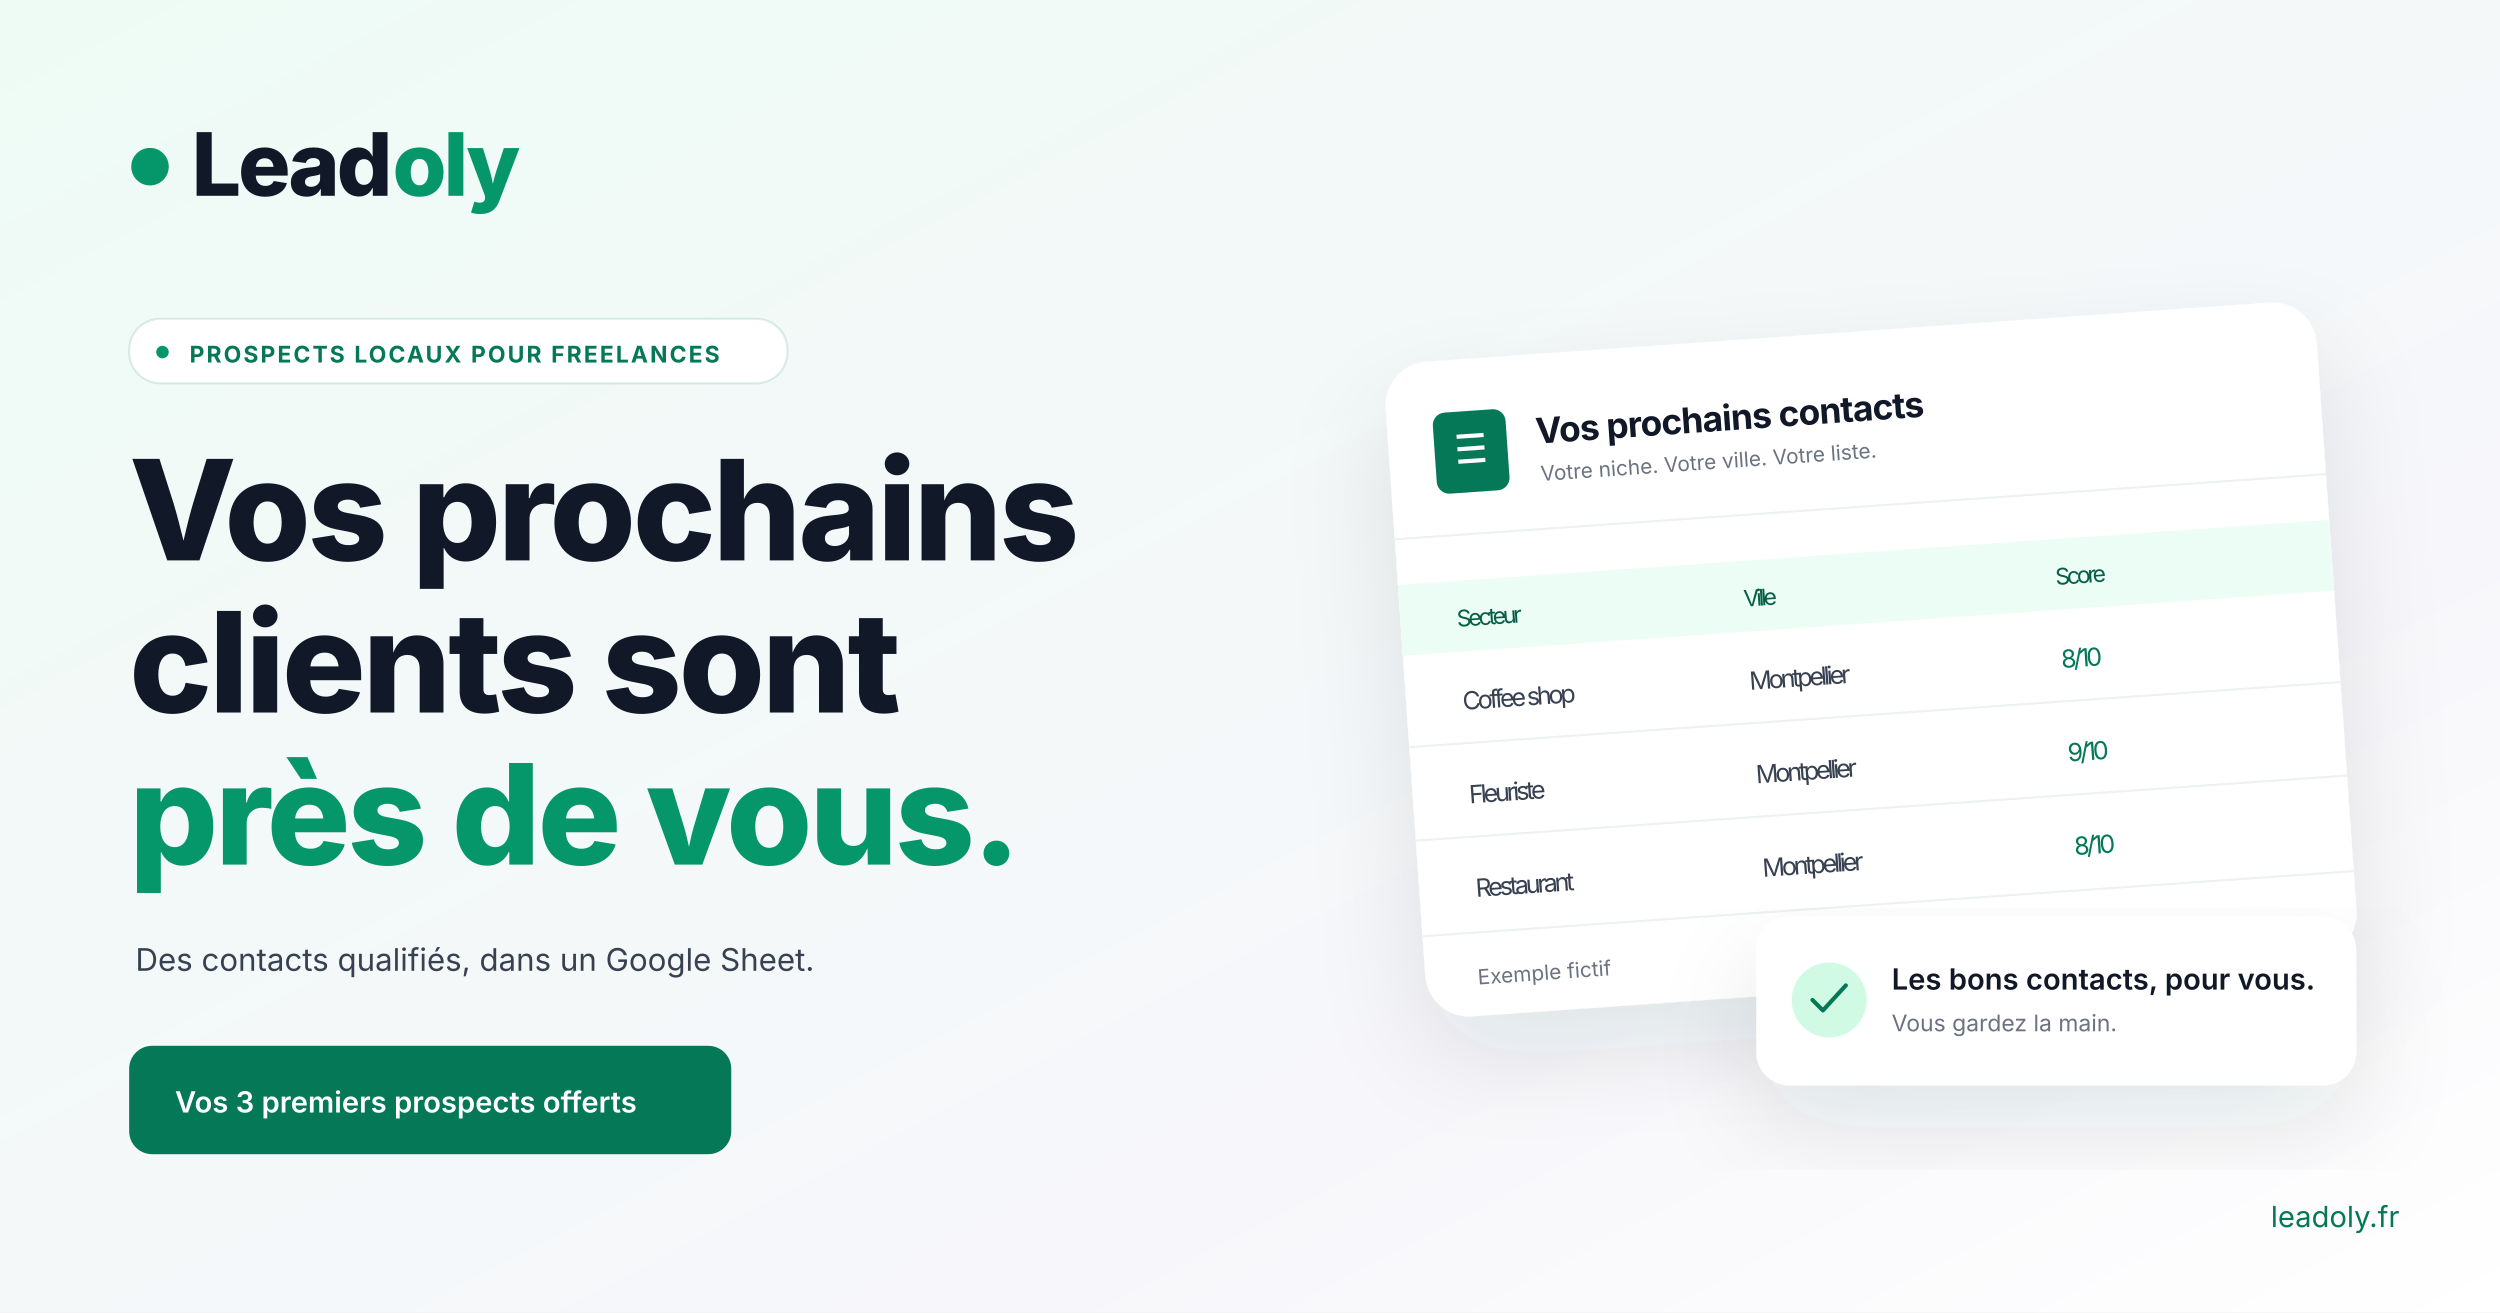
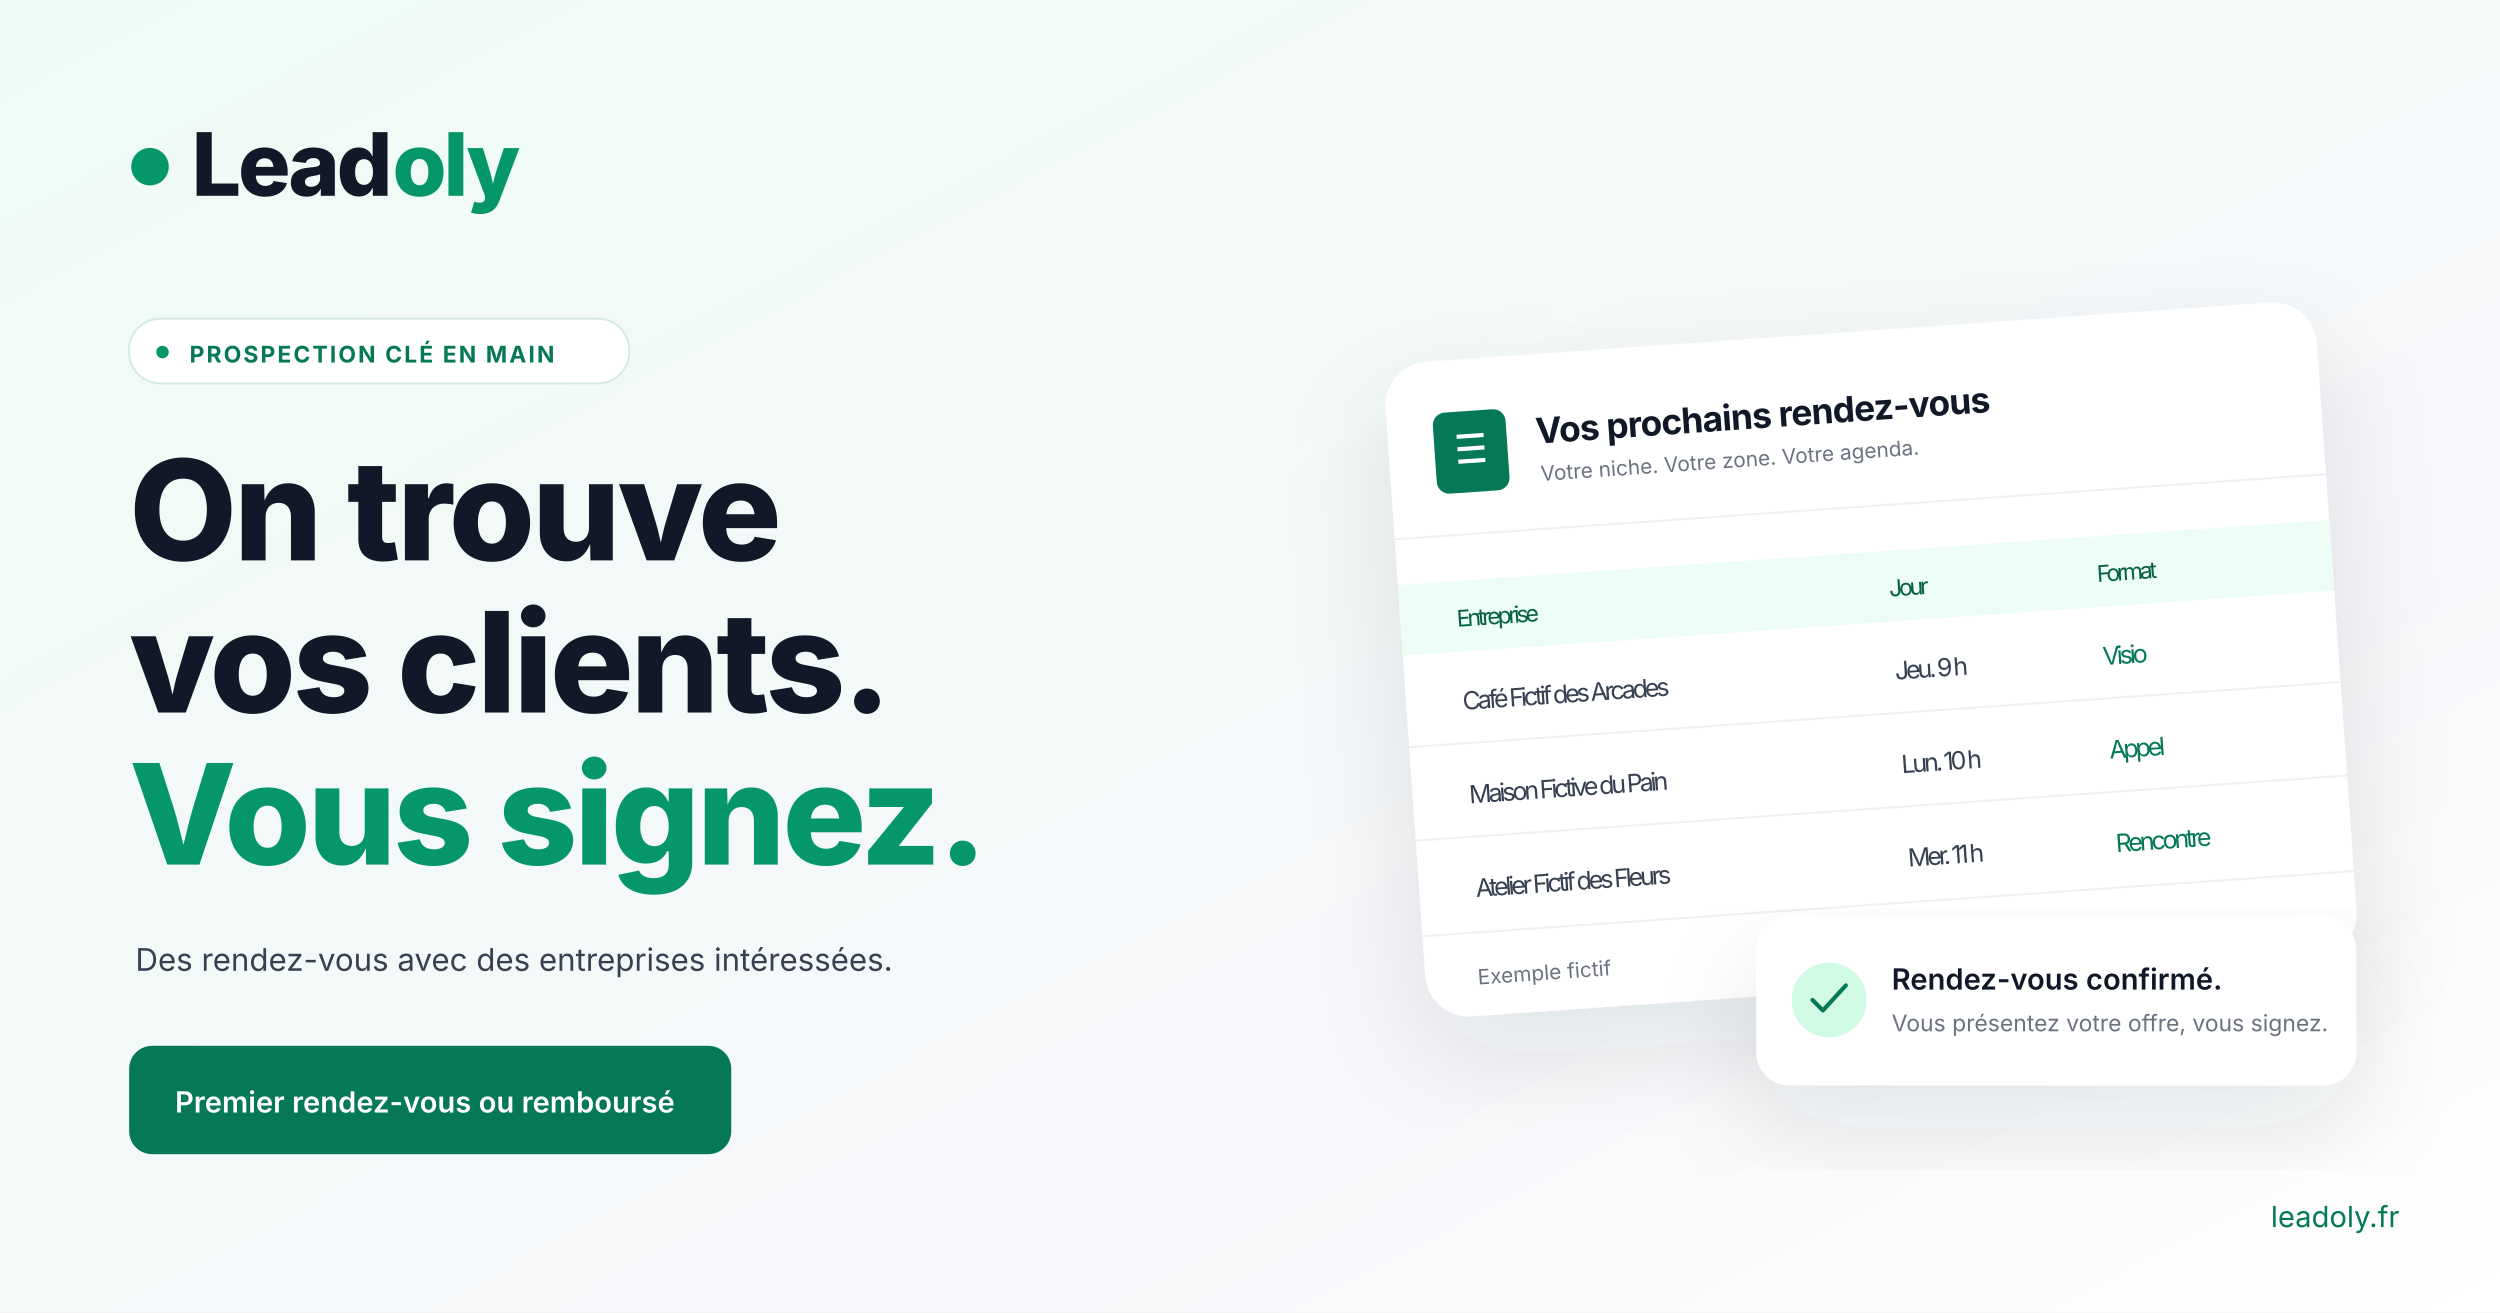
<svg xmlns="http://www.w3.org/2000/svg" width="1200" height="630" viewBox="0 0 1200 630">
  <defs>
    <linearGradient id="bg" x2="1" y2="1">
      <stop stop-color="#EEFBF5" />
      <stop offset=".7" stop-color="#F7F7FB" />
      <stop offset="1" stop-color="#fff" />
    </linearGradient>
    <filter id="shadow" x="-30%" y="-30%" width="160%" height="180%">
      <feDropShadow dx="0" dy="20" stdDeviation="24" flood-color="#063428" flood-opacity=".1" />
    </filter>
    <style>text{font-family:Inter,Arial,sans-serif;letter-spacing:-1.5px}.small{font-size:15px;letter-spacing:0}.heading{font-size:67px;font-weight:800}</style>
  </defs>
  <rect width="1200" height="630" fill="url(#bg)" />
  <circle cx="72" cy="80" r="9" fill="#059669" />
  <text x="92" y="94" font-size="42" font-weight="800" fill="#111827">Lead<tspan fill="#059669">oly</tspan>
  </text>
-   <rect x="62" y="153" width="316" height="31" rx="15" fill="#fff" stroke="#047857" stroke-opacity=".13" />
+   <rect x="62" y="153" width="240" height="31" rx="15" fill="#fff" stroke="#047857" stroke-opacity=".13" />
  <circle cx="78" cy="169" r="3" fill="#059669" />
-   <text x="91" y="174" font-size="11" font-weight="700" fill="#047857" style="letter-spacing:1px">PROSPECTS LOCAUX POUR FREELANCES</text>
-   <text x="62" y="269" fill="#111827" class="heading">Vos prochains</text>
-   <text x="62" y="342" fill="#111827" class="heading">clients sont</text>
-   <text x="62" y="415" fill="#059669" class="heading">près de vous.</text>
-   <text x="65" y="466" fill="#374151" class="small">Des contacts qualifiés, dans un Google Sheet.</text>
+   <text x="91" y="174" font-size="11" font-weight="700" fill="#047857" style="letter-spacing:1px">PROSPECTION CLÉ EN MAIN</text>
+   <text x="62" y="269" fill="#111827" class="heading">On trouve</text>
+   <text x="62" y="342" fill="#111827" class="heading">vos clients.</text>
+   <text x="62" y="415" fill="#059669" class="heading">Vous signez.</text>
+   <text x="65" y="466" fill="#374151" class="small">Des rendez-vous avec des entreprises intéressées.</text>
  <rect x="62" y="502" width="289" height="52" rx="11" fill="#047857" />
-   <text x="84" y="534" fill="#fff" font-size="14" font-weight="600" style="letter-spacing:0">Vos 3 premiers prospects offerts</text>
+   <text x="84" y="534" fill="#fff" font-size="14" font-weight="600" style="letter-spacing:0">Premier rendez-vous ou remboursé</text>
  <g transform="translate(675 160) rotate(-4 210 170)">
    <rect width="448" height="315" rx="21" fill="#fff" filter="url(#shadow)" />
    <rect x="22" y="25" width="35" height="39" rx="6" fill="#047857" />
    <path d="M33 37h13m-13 6h13m-13 6h13" stroke="#fff" stroke-width="2" />
-     <text x="71" y="43" font-size="17" font-weight="650" fill="#111827" style="letter-spacing:-.4px">Vos prochains contacts</text>
-     <text x="72" y="61" fill="#6b7280" font-size="10" style="letter-spacing:0">Votre niche. Votre ville. Votre liste.</text>
+     <text x="71" y="43" font-size="17" font-weight="650" fill="#111827" style="letter-spacing:-.4px">Vos prochains rendez-vous</text>
+     <text x="72" y="61" fill="#6b7280" font-size="10" style="letter-spacing:0">Votre niche. Votre zone. Votre agenda.</text>
    <path d="M0 84h448" stroke="#edf1ef" />
    <rect y="106" width="448" height="34" fill="#ecfdf5" />
    <g font-size="11" fill="#065f46" style="letter-spacing:0">
-       <text x="27" y="128">Secteur</text>
-       <text x="165" y="128">Ville</text>
-       <text x="315" y="128">Score</text>
+       <text x="27" y="128">Entreprise</text>
+       <text x="235" y="128">Jour</text>
+       <text x="335" y="128">Format</text>
    </g>
    <g font-size="12" fill="#374151" style="letter-spacing:0">
-       <text x="27" y="168">Coffee shop</text>
-       <text x="165" y="168">Montpellier</text>
-       <text x="315" y="168" fill="#047857">8/10</text>
-       <text x="27" y="213">Fleuriste</text>
-       <text x="165" y="213">Montpellier</text>
-       <text x="315" y="213" fill="#047857">9/10</text>
-       <text x="27" y="258">Restaurant</text>
-       <text x="165" y="258">Montpellier</text>
-       <text x="315" y="258" fill="#047857">8/10</text>
+       <text x="27" y="168">Café Fictif des Arcades</text>
+       <text x="235" y="168">Jeu. 9 h</text>
+       <text x="335" y="168" fill="#047857">Visio</text>
+       <text x="27" y="213">Maison Fictive du Pain</text>
+       <text x="235" y="213">Lun. 10 h</text>
+       <text x="335" y="213" fill="#047857">Appel</text>
+       <text x="27" y="258">Atelier Fictif des Fleurs</text>
+       <text x="235" y="258">Mer. 11 h</text>
+       <text x="335" y="258" fill="#047857">Rencontre</text>
    </g>
    <path d="M0 184h448M0 229h448M0 275h448" stroke="#edf1ef" />
    <text x="25" y="300" font-size="10" fill="#6b7280" style="letter-spacing:0">Exemple fictif</text>
  </g>
  <g transform="translate(843 440)">
    <rect width="288" height="81" rx="16" fill="#fff" filter="url(#shadow)" />
    <circle cx="35" cy="40" r="18" fill="#d1fae5" />
    <path d="m27 40 5 5 11-12" fill="none" stroke="#047857" stroke-width="2" stroke-linecap="round" stroke-linejoin="round" />
-     <text x="65" y="35" fill="#111827" font-size="14" font-weight="600" style="letter-spacing:0">Les bons contacts, pour vous.</text>
-     <text x="65" y="55" fill="#6b7280" font-size="11" style="letter-spacing:0">Vous gardez la main.</text>
+     <text x="65" y="35" fill="#111827" font-size="14" font-weight="600" style="letter-spacing:0">Rendez-vous confirmé.</text>
+     <text x="65" y="55" fill="#6b7280" font-size="11" style="letter-spacing:0">Vous présentez votre offre, vous signez.</text>
  </g>
  <text x="1090" y="589" fill="#047857" font-size="14" style="letter-spacing:0">leadoly.fr</text>
</svg>
